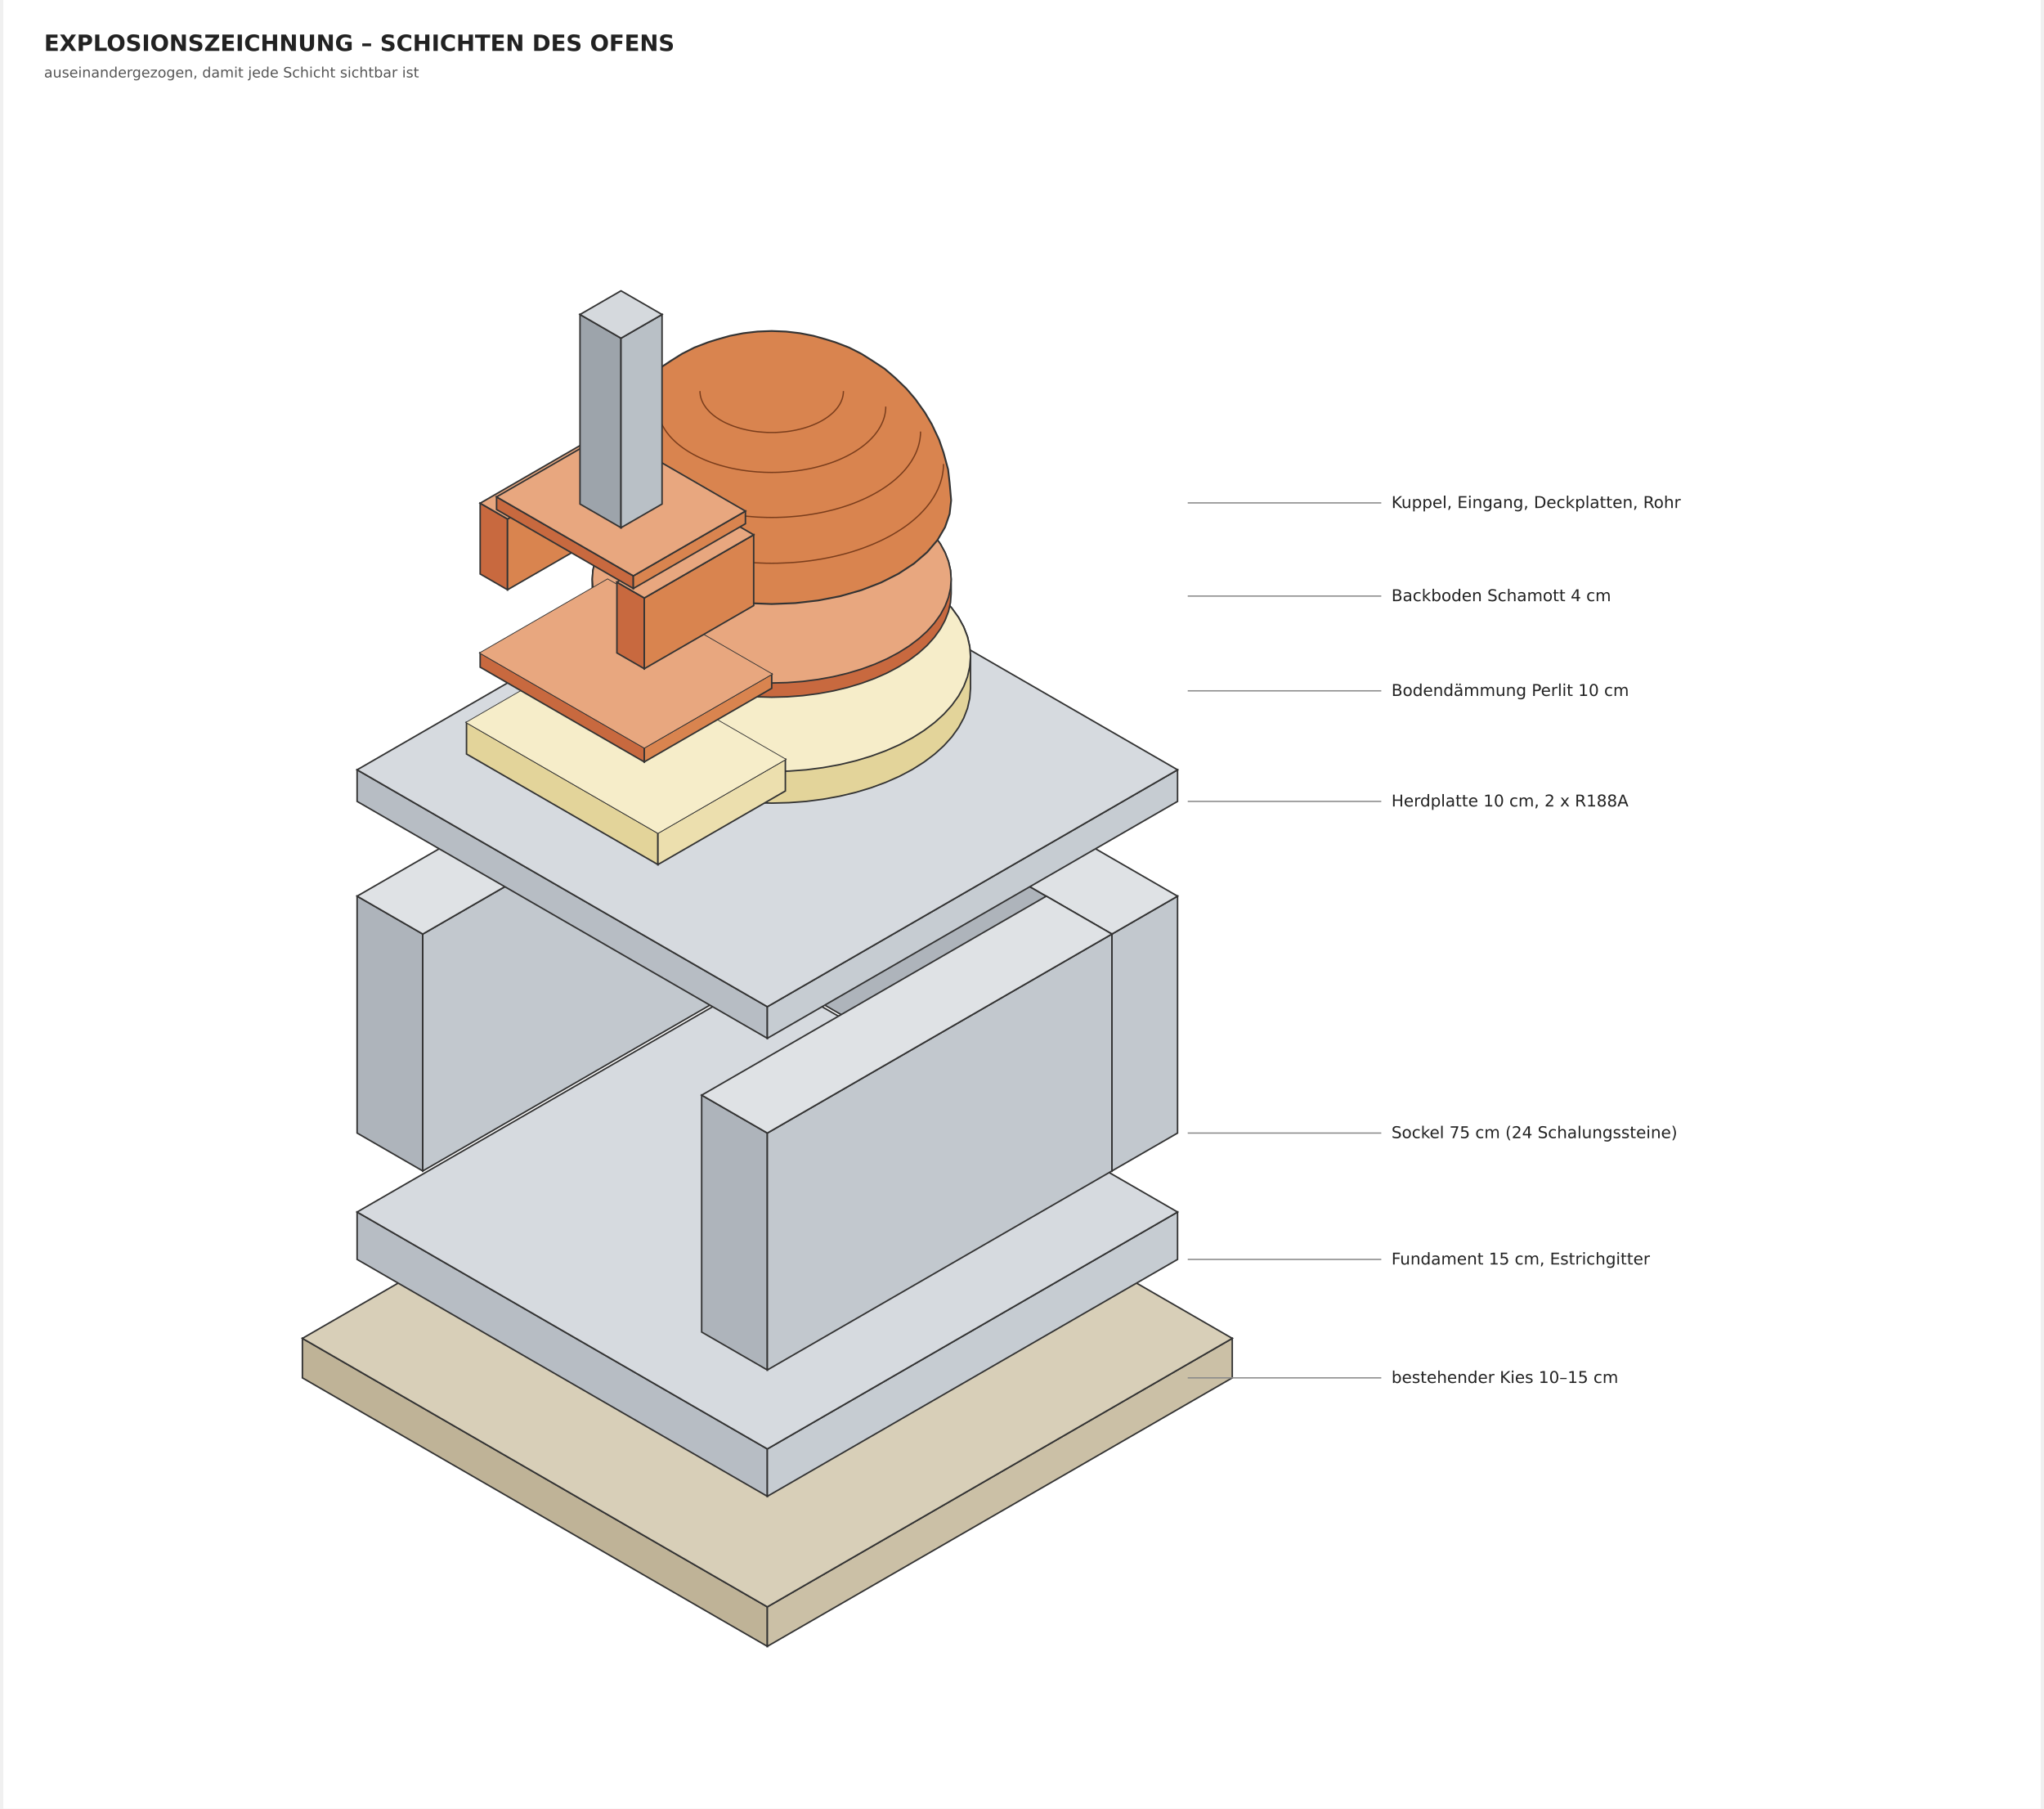
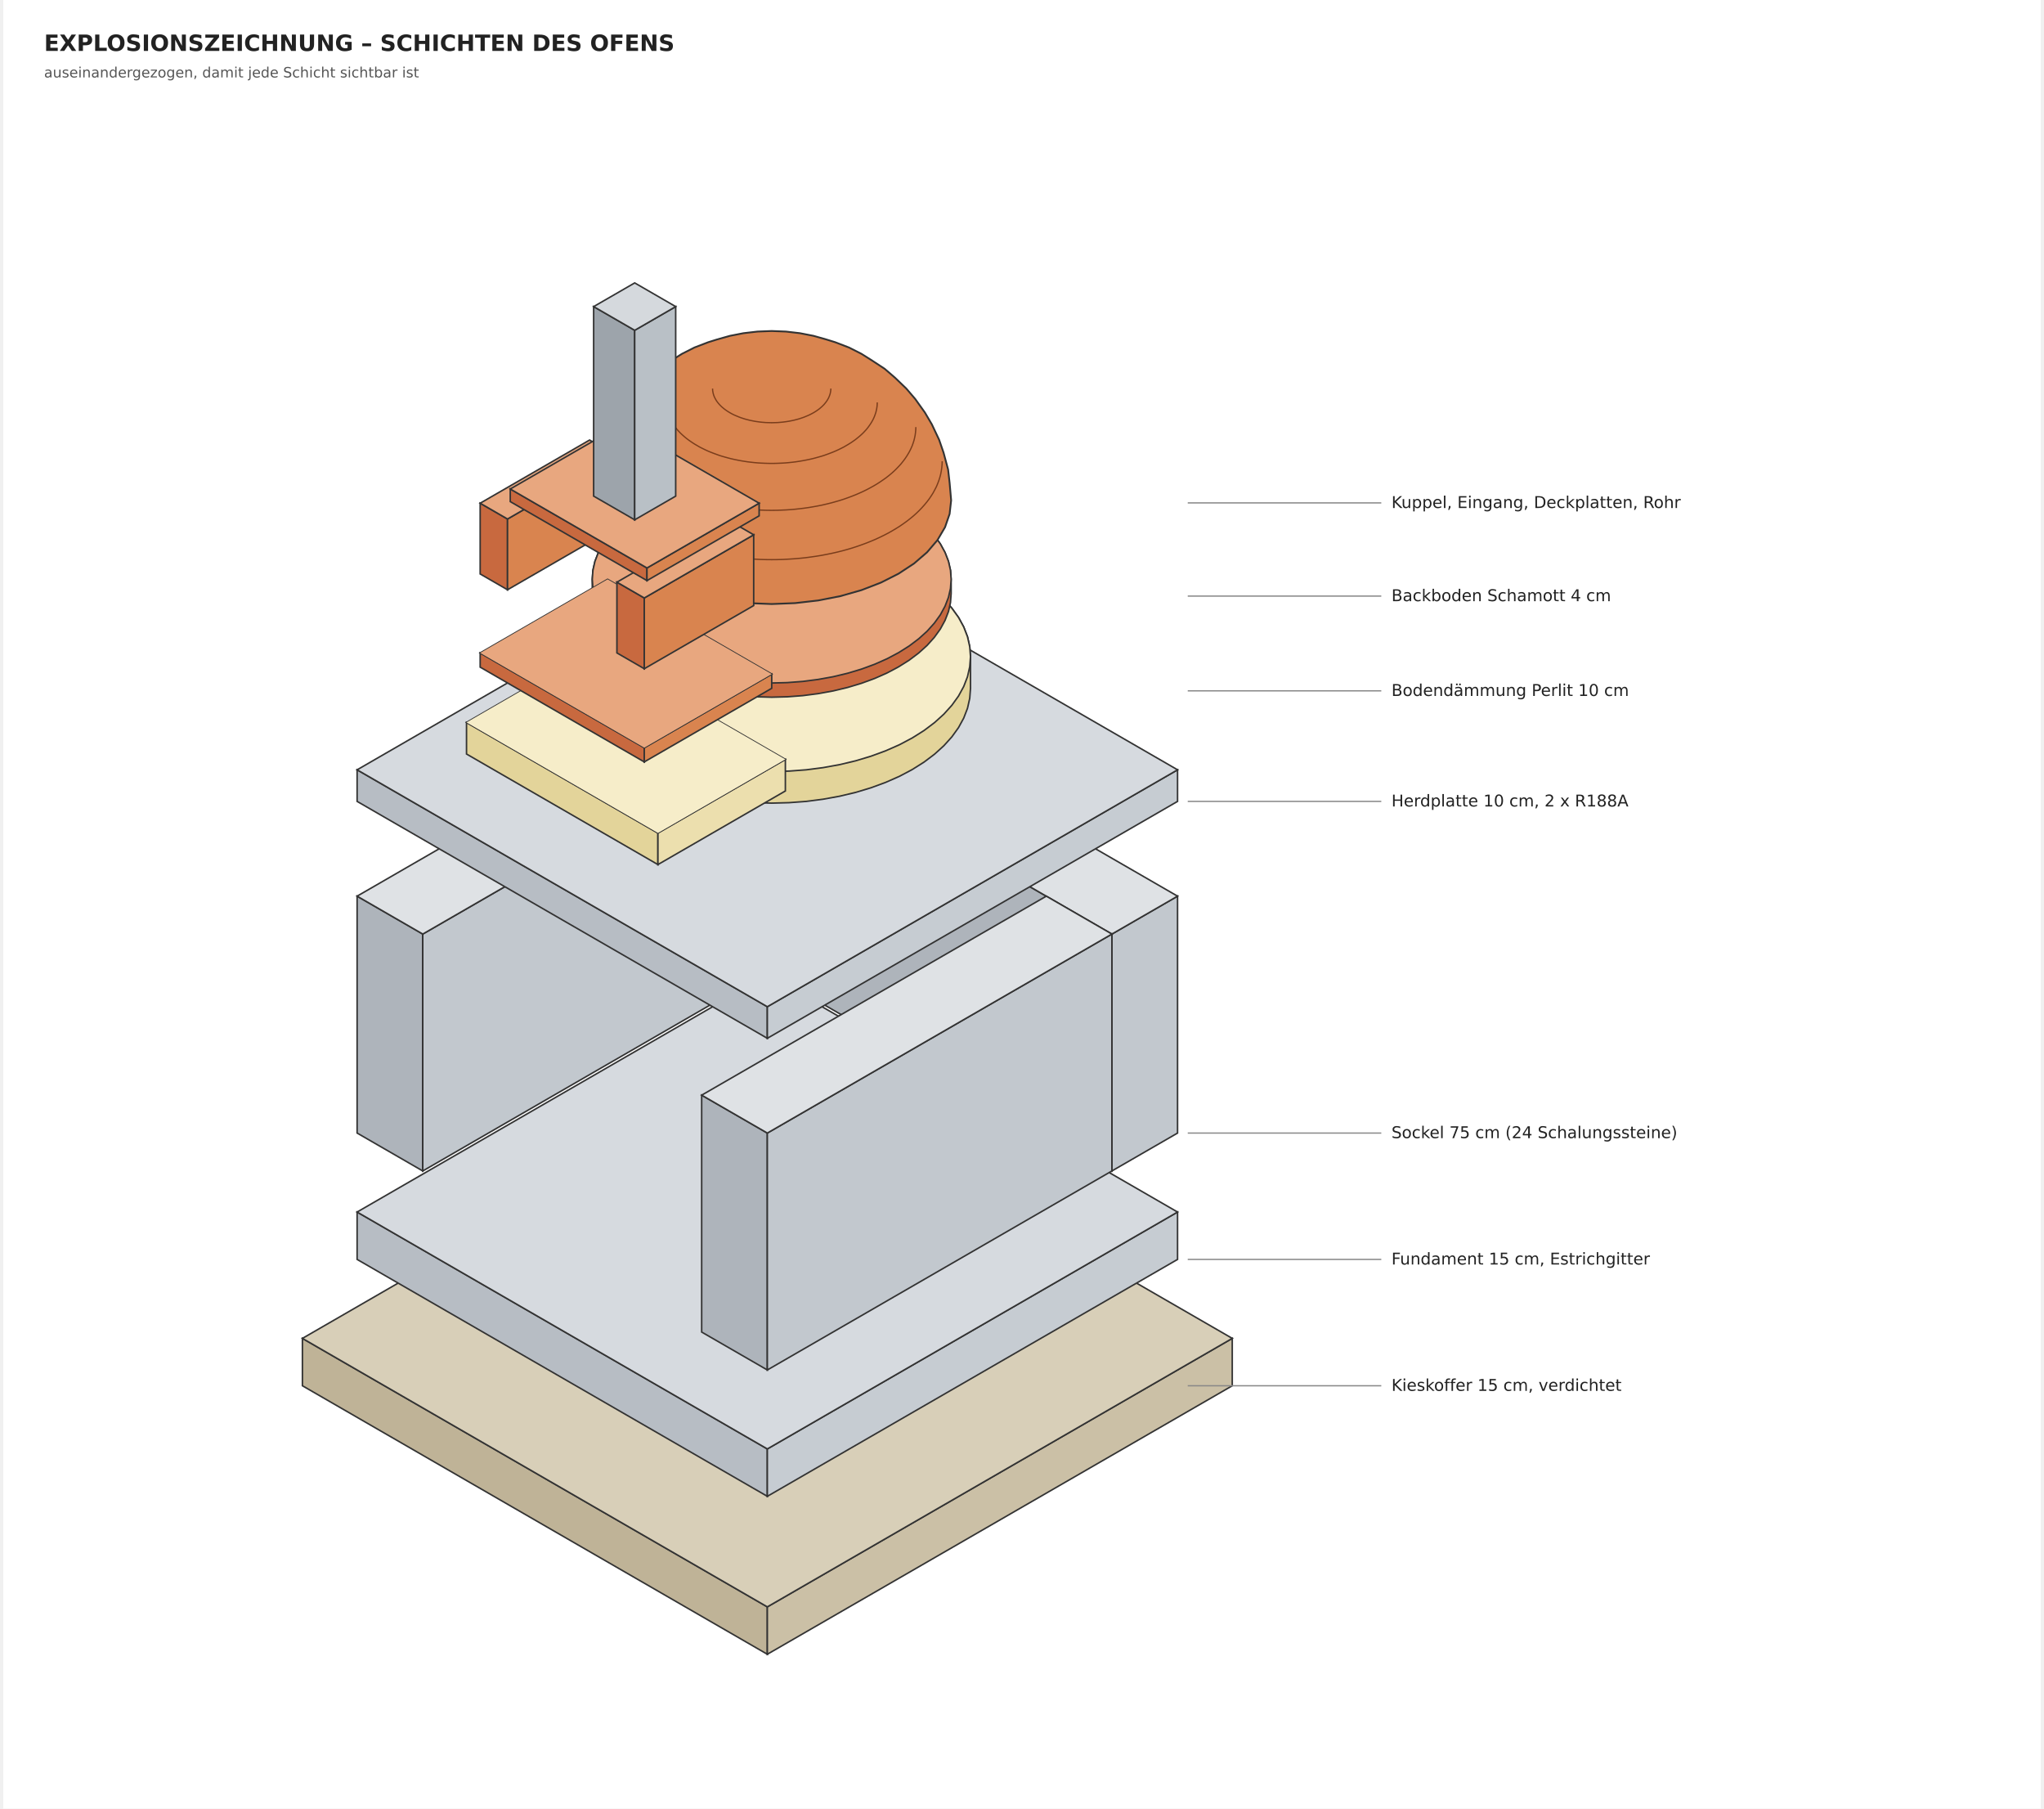
<svg xmlns="http://www.w3.org/2000/svg" width="1300" height="1150" viewBox="0 0 400 355" font-family="DejaVu Sans, Arial, sans-serif">
  <defs>
    <pattern id="pKies" width="4" height="4" patternUnits="userSpaceOnUse">
      <rect width="4" height="4" fill="#d8cfb8" />
      <circle cx="1" cy="1" r="0.55" fill="#8f8060" />
      <circle cx="3" cy="2.8" r="0.7" fill="#a8977a" />
    </pattern>
    <pattern id="pBeton" width="6" height="6" patternUnits="userSpaceOnUse">
      <rect width="6" height="6" fill="#c9cdd2" />
      <circle cx="1.5" cy="2" r="0.35" fill="#7d838b" />
      <circle cx="4.3" cy="4.5" r="0.5" fill="#8c929a" />
      <path d="M3.5 1 l0.7 0.6 l-0.9 0.2z" fill="#7d838b" />
    </pattern>
    <pattern id="pSchal" width="5" height="5" patternUnits="userSpaceOnUse" patternTransform="rotate(45)">
      <rect width="5" height="5" fill="#b9bfc6" />
      <line x1="0" y1="0" x2="0" y2="5" stroke="#6d747c" stroke-width="0.5" />
    </pattern>
    <pattern id="pPerlit" width="4" height="4" patternUnits="userSpaceOnUse">
      <rect width="4" height="4" fill="#f3e7b3" />
      <circle cx="2" cy="2" r="0.45" fill="#fffaf0" stroke="#c8b46a" stroke-width="0.15" />
    </pattern>
    <pattern id="pIso" width="4" height="4" patternUnits="userSpaceOnUse">
      <rect width="4" height="4" fill="#f6edc9" />
      <circle cx="1" cy="3" r="0.4" fill="#fffaf0" stroke="#c8b46a" stroke-width="0.12" />
      <circle cx="3" cy="1" r="0.4" fill="#fffaf0" stroke="#c8b46a" stroke-width="0.12" />
    </pattern>
    <pattern id="pErde" width="6" height="6" patternUnits="userSpaceOnUse">
      <rect width="6" height="6" fill="#cdb48f" />
      <path d="M0 6 L6 0" stroke="#a0855f" stroke-width="0.4" />
    </pattern>
    <marker id="arr" viewBox="0 0 10 10" refX="10" refY="5" markerWidth="5" markerHeight="5" orient="auto-start-reverse">
      <path d="M0 0 L10 5 L0 10 z" fill="#1c4f8a" />
    </marker>
  </defs>
  <rect x="0" y="0" width="400" height="355" fill="#ffffff" />
-   <polygon points="58.72,270.45 150.00,323.15 150.00,315.40 58.72,262.70" fill="#bfb397" stroke="#333" stroke-width="0.3" />
-   <polygon points="241.28,270.45 150.00,323.15 150.00,315.40 241.28,262.70" fill="#cbc0a6" stroke="#333" stroke-width="0.3" />
+   <polygon points="58.72,272.00 150.00,324.70 150.00,315.40 58.72,262.70" fill="#bfb397" stroke="#333" stroke-width="0.3" />
+   <polygon points="241.28,272.00 150.00,324.70 150.00,315.40 241.28,262.70" fill="#cbc0a6" stroke="#333" stroke-width="0.3" />
  <polygon points="150.00,210.00 241.28,262.70 150.00,315.40 58.72,262.70" fill="#d8cfb8" stroke="#333" stroke-width="0.3" />
-   <line x1="232.54" y1="270.45" x2="270.54" y2="270.45" stroke="#888" stroke-width="0.25" />
-   <text x="272.54" y="271.45" font-size="3.2" text-anchor="start" fill="#222" font-weight="normal">bestehender Kies 10–15 cm</text>
+   <line x1="232.54" y1="272.00" x2="270.54" y2="272.00" stroke="#888" stroke-width="0.25" />
+   <text x="272.54" y="273.00" font-size="3.2" text-anchor="start" fill="#222" font-weight="normal">Kieskoffer 15 cm, verdichtet</text>
  <polygon points="69.46,247.20 150.00,293.70 150.00,284.40 69.46,237.90" fill="#b7bdc4" stroke="#333" stroke-width="0.3" />
  <polygon points="230.54,247.20 150.00,293.70 150.00,284.40 230.54,237.90" fill="#c6ccd2" stroke="#333" stroke-width="0.3" />
  <polygon points="150.00,191.40 230.54,237.90 150.00,284.40 69.46,237.90" fill="#d6dadf" stroke="#333" stroke-width="0.3" />
  <line x1="232.54" y1="247.20" x2="270.54" y2="247.20" stroke="#888" stroke-width="0.25" />
  <text x="272.54" y="248.20" font-size="3.2" text-anchor="start" fill="#222" font-weight="normal">Fundament 15 cm, Estrichgitter</text>
  <polygon points="137.11,183.34 217.65,229.84 217.65,183.34 137.11,136.84" fill="#aeb4bb" stroke="#333" stroke-width="0.3" />
  <polygon points="230.54,222.40 217.65,229.84 217.65,183.34 230.54,175.90" fill="#c2c8ce" stroke="#333" stroke-width="0.3" />
  <polygon points="150.00,129.40 230.54,175.90 217.65,183.34 137.11,136.84" fill="#dfe2e5" stroke="#333" stroke-width="0.3" />
  <polygon points="69.46,222.40 82.35,229.84 82.35,183.34 69.46,175.90" fill="#aeb4bb" stroke="#333" stroke-width="0.3" />
  <polygon points="150.00,190.78 82.35,229.84 82.35,183.34 150.00,144.28" fill="#c2c8ce" stroke="#333" stroke-width="0.3" />
  <polygon points="137.11,136.84 150.00,144.28 82.35,183.34 69.46,175.90" fill="#dfe2e5" stroke="#333" stroke-width="0.3" />
  <polygon points="137.11,261.46 150.00,268.90 150.00,222.40 137.11,214.96" fill="#aeb4bb" stroke="#333" stroke-width="0.3" />
  <polygon points="217.65,229.84 150.00,268.90 150.00,222.40 217.65,183.34" fill="#c2c8ce" stroke="#333" stroke-width="0.3" />
  <polygon points="204.77,175.90 217.65,183.34 150.00,222.40 137.11,214.96" fill="#dfe2e5" stroke="#333" stroke-width="0.3" />
  <line x1="232.54" y1="222.40" x2="270.54" y2="222.40" stroke="#888" stroke-width="0.25" />
  <text x="272.54" y="223.40" font-size="3.2" text-anchor="start" fill="#222" font-weight="normal">Sockel 75 cm (24 Schalungssteine)</text>
  <polygon points="69.46,157.30 150.00,203.80 150.00,197.60 69.46,151.10" fill="#b7bdc4" stroke="#333" stroke-width="0.3" />
  <polygon points="230.54,157.30 150.00,203.80 150.00,197.60 230.54,151.10" fill="#c6ccd2" stroke="#333" stroke-width="0.3" />
  <polygon points="150.00,104.60 230.54,151.10 150.00,197.60 69.46,151.10" fill="#d6dadf" stroke="#333" stroke-width="0.3" />
  <line x1="232.54" y1="157.30" x2="270.54" y2="157.30" stroke="#888" stroke-width="0.25" />
  <text x="272.54" y="158.30" font-size="3.2" text-anchor="start" fill="#222" font-weight="normal">Herdplatte 10 cm, 2 x R188A</text>
  <polygon points="111.83,128.90 111.98,126.94 112.42,124.99 113.16,123.07 114.18,121.20 115.49,119.38 117.06,117.64 118.89,115.98 120.96,114.42 123.26,112.97 125.77,111.64 128.47,110.45 131.34,109.39 134.36,108.48 137.51,107.73 140.76,107.14 144.08,106.71 147.46,106.46 150.86,106.37 154.26,106.46 157.64,106.71 160.96,107.14 164.21,107.73 167.35,108.48 170.37,109.39 173.25,110.45 175.95,111.64 178.46,112.97 180.76,114.42 182.83,115.98 184.66,117.64 186.23,119.38 187.54,121.20 188.56,123.07 189.30,124.99 189.74,126.94 189.89,128.90 189.89,135.10 189.74,137.07 189.30,139.02 188.56,140.94 187.54,142.81 186.23,144.63 184.66,146.37 182.83,148.03 180.76,149.59 178.46,151.04 175.95,152.37 173.25,153.56 170.37,154.62 167.35,155.53 164.21,156.28 160.96,156.87 157.64,157.30 154.26,157.55 150.86,157.64 147.46,157.55 144.08,157.30 140.76,156.87 137.51,156.28 134.36,155.53 131.34,154.62 128.47,153.56 125.77,152.37 123.26,151.04 120.96,149.59 118.89,148.03 117.06,146.37 115.49,144.63 114.18,142.81 113.16,140.94 112.42,139.02 111.98,137.07 111.83,135.10" fill="#e3d49a" stroke="#333" stroke-width="0.3" />
  <polygon points="178.46,144.84 175.95,146.17 173.25,147.36 170.37,148.42 167.35,149.33 164.21,150.08 160.96,150.67 157.64,151.10 154.26,151.35 150.86,151.44 147.46,151.35 144.08,151.10 140.76,150.67 137.51,150.08 134.36,149.33 131.34,148.42 128.47,147.36 125.77,146.17 123.26,144.84 120.96,143.39 118.89,141.83 117.06,140.17 115.49,138.43 114.18,136.61 113.16,134.74 112.42,132.82 111.98,130.87 111.83,128.90 111.98,126.94 112.42,124.99 113.16,123.07 114.18,121.20 115.49,119.38 117.06,117.64 118.89,115.98 120.96,114.42 123.26,112.97 125.77,111.64 128.47,110.45 131.34,109.39 134.36,108.48 137.51,107.73 140.76,107.14 144.08,106.71 147.46,106.46 150.86,106.37 154.26,106.46 157.64,106.71 160.96,107.14 164.21,107.73 167.35,108.48 170.37,109.39 173.25,110.45 175.95,111.64 178.46,112.97 180.76,114.42 182.83,115.98 184.66,117.64 186.23,119.38 187.54,121.20 188.56,123.07 189.30,124.99 189.74,126.94 189.89,128.90 189.74,130.87 189.30,132.82 188.56,134.74 187.54,136.61 186.23,138.43 184.66,140.17 182.83,141.83 180.76,143.39" fill="#f6edc9" stroke="#333" stroke-width="0.3" />
  <polygon points="90.94,148.00 128.52,169.70 128.52,163.50 90.94,141.80" fill="#e3d49a" stroke="#333" stroke-width="0.3" />
  <polygon points="153.54,155.25 128.52,169.70 128.52,163.50 153.54,149.05" fill="#ecdfae" stroke="#333" stroke-width="0.3" />
  <polygon points="115.96,127.35 153.54,149.05 128.52,163.50 90.94,141.80" fill="#f6edc9" stroke="#333" stroke-width="0.3" />
  <polygon points="115.96,127.35 153.54,149.05 128.53,163.50 90.94,141.80" fill="#f6edc9" stroke="none" stroke-width="0" />
  <line x1="232.54" y1="135.60" x2="270.54" y2="135.60" stroke="#888" stroke-width="0.25" />
  <text x="272.54" y="136.60" font-size="3.2" text-anchor="start" fill="#222" font-weight="normal">Bodendämmung Perlit 10 cm</text>
  <polygon points="115.63,113.71 115.76,111.94 116.16,110.18 116.83,108.45 117.75,106.76 118.93,105.12 120.35,103.54 122.00,102.05 123.87,100.64 125.95,99.33 128.21,98.13 130.65,97.05 133.24,96.10 135.97,95.28 138.81,94.60 141.74,94.07 144.74,93.68 147.79,93.45 150.86,93.37 153.93,93.45 156.98,93.68 159.98,94.07 162.91,94.60 165.75,95.28 168.48,96.10 171.07,97.05 173.51,98.13 175.77,99.33 177.85,100.64 179.72,102.05 181.37,103.54 182.79,105.12 183.97,106.76 184.89,108.45 185.56,110.18 185.96,111.94 186.09,113.71 186.09,116.50 185.96,118.28 185.56,120.04 184.89,121.77 183.97,123.46 182.79,125.10 181.37,126.68 179.72,128.17 177.85,129.58 175.77,130.89 173.51,132.09 171.07,133.17 168.48,134.12 165.75,134.94 162.91,135.62 159.98,136.15 156.98,136.54 153.93,136.77 150.86,136.85 147.79,136.77 144.74,136.54 141.74,136.15 138.81,135.62 135.97,134.94 133.24,134.12 130.65,133.17 128.21,132.09 125.95,130.89 123.87,129.58 122.00,128.17 120.35,126.68 118.93,125.10 117.75,123.46 116.83,121.77 116.16,120.04 115.76,118.28 115.63,116.50" fill="#c8693f" stroke="#333" stroke-width="0.3" />
  <polygon points="175.77,128.10 173.51,129.30 171.07,130.38 168.48,131.33 165.75,132.15 162.91,132.83 159.98,133.36 156.98,133.75 153.93,133.98 150.86,134.06 147.79,133.98 144.74,133.75 141.74,133.36 138.81,132.83 135.97,132.15 133.24,131.33 130.65,130.38 128.21,129.30 125.95,128.10 123.87,126.79 122.00,125.38 120.35,123.89 118.93,122.31 117.75,120.67 116.83,118.98 116.16,117.25 115.76,115.49 115.63,113.71 115.76,111.94 116.16,110.18 116.83,108.45 117.75,106.76 118.93,105.12 120.35,103.54 122.00,102.05 123.87,100.64 125.95,99.33 128.21,98.13 130.65,97.05 133.24,96.10 135.97,95.28 138.81,94.60 141.74,94.07 144.74,93.68 147.79,93.45 150.86,93.37 153.93,93.45 156.98,93.68 159.98,94.07 162.91,94.60 165.75,95.28 168.48,96.10 171.07,97.05 173.51,98.13 175.77,99.33 177.85,100.64 179.72,102.05 181.37,103.54 182.79,105.12 183.97,106.76 184.89,108.45 185.56,110.18 185.96,111.94 186.09,113.71 185.96,115.49 185.56,117.25 184.89,118.98 183.97,120.67 182.79,122.31 181.37,123.89 179.72,125.38 177.85,126.79" fill="#e8a77f" stroke="#333" stroke-width="0.3" />
  <polygon points="93.62,130.95 125.84,149.55 125.84,146.76 93.62,128.16" fill="#c8693f" stroke="#333" stroke-width="0.3" />
  <polygon points="150.86,135.10 125.84,149.55 125.84,146.76 150.86,132.31" fill="#d9844f" stroke="#333" stroke-width="0.3" />
  <polygon points="118.64,113.71 150.86,132.31 125.84,146.76 93.62,128.16" fill="#e8a77f" stroke="#333" stroke-width="0.3" />
  <polygon points="118.64,113.71 150.86,132.31 125.84,146.76 93.63,128.16" fill="#e8a77f" stroke="none" stroke-width="0" />
  <line x1="232.54" y1="117.00" x2="270.54" y2="117.00" stroke="#888" stroke-width="0.25" />
  <text x="272.54" y="118.00" font-size="3.2" text-anchor="start" fill="#222" font-weight="normal">Backboden Schamott 4 cm</text>
  <polygon points="93.62,112.66 98.99,115.76 98.99,101.87 93.62,98.77" fill="#c8693f" stroke="#333" stroke-width="0.3" />
  <polygon points="120.47,103.36 98.99,115.76 98.99,101.87 120.47,89.47" fill="#d9844f" stroke="#333" stroke-width="0.3" />
  <polygon points="115.10,86.37 120.47,89.47 98.99,101.87 93.62,98.77" fill="#e8a77f" stroke="#333" stroke-width="0.3" />
  <polygon points="115.63,98.21 115.93,94.78 116.23,92.15 117.12,88.85 117.99,86.32 119.42,83.29 120.79,80.96 122.67,78.33 124.43,76.26 126.65,74.14 128.68,72.39 131.09,70.80 133.24,69.45 135.69,68.21 138.40,67.17 140.13,66.63 142.65,65.92 145.31,65.40 148.06,65.08 150.86,64.97 153.66,65.08 156.41,65.40 159.07,65.92 161.58,66.63 163.32,67.17 166.03,68.21 168.48,69.45 170.62,70.80 173.04,72.39 175.07,74.14 177.28,76.26 179.05,78.33 180.93,80.96 182.30,83.29 183.73,86.32 184.60,88.85 185.49,92.15 185.79,94.78 186.09,98.21 185.79,100.87 184.89,103.48 183.41,106.00 181.37,108.39 178.81,110.60 175.77,112.60 172.31,114.35 168.48,115.83 164.34,117.01 159.98,117.86 155.46,118.38 150.86,118.56 146.26,118.38 141.74,117.86 137.38,117.01 133.24,115.83 129.41,114.35 125.95,112.60 122.91,110.60 120.35,108.39 118.31,106.00 116.83,103.48 115.93,100.87" fill="#d9844f" stroke="#333" stroke-width="0.35" />
-   <polyline points="184.59,91.08 184.57,91.72 184.51,92.36 184.42,92.99 184.30,93.63 184.13,94.26 183.94,94.88 183.70,95.51 183.44,96.12 183.13,96.74 182.80,97.34 182.42,97.94 182.02,98.54 181.58,99.12 181.11,99.70 180.60,100.26 180.07,100.82 179.50,101.37 178.90,101.90 178.27,102.43 177.62,102.94 176.93,103.44 176.22,103.92 175.47,104.39 174.71,104.85 173.91,105.30 173.10,105.72 172.25,106.14 171.39,106.53 170.50,106.91 169.60,107.27 168.67,107.62 167.72,107.95 166.76,108.26 165.78,108.55 164.78,108.82 163.77,109.07 162.74,109.31 161.70,109.52 160.65,109.72 159.59,109.89 158.52,110.05 157.44,110.18 156.35,110.30 155.26,110.39 154.16,110.46 153.06,110.51 151.96,110.55 150.86,110.56 149.76,110.55 148.65,110.51 147.55,110.46 146.46,110.39 145.37,110.30 144.28,110.18 143.20,110.05 142.13,109.89 141.07,109.72 140.02,109.52 138.98,109.31 137.95,109.07 136.94,108.82 135.94,108.55 134.96,108.26 134.00,107.95 133.05,107.62 132.12,107.27 131.21,106.91 130.33,106.53 129.46,106.14 128.62,105.72 127.80,105.30 127.01,104.85 126.24,104.39 125.50,103.92 124.79,103.44 124.10,102.94 123.44,102.43 122.82,101.90 122.22,101.37 121.65,100.82 121.12,100.26 120.61,99.70 120.14,99.12 119.70,98.54 119.29,97.94 118.92,97.34 118.59,96.74 118.28,96.12 118.01,95.51 117.78,94.88 117.58,94.26 117.42,93.63 117.30,92.99 117.21,92.36 117.15,91.72 117.13,91.08" fill="none" stroke="#7a3d1c" stroke-width="0.25" />
-   <polyline points="180.08,84.70 180.07,85.25 180.02,85.80 179.94,86.35 179.83,86.90 179.69,87.45 179.52,87.99 179.32,88.53 179.09,89.06 178.82,89.60 178.53,90.12 178.21,90.64 177.86,91.15 177.48,91.66 177.07,92.16 176.63,92.65 176.17,93.13 175.67,93.61 175.16,94.07 174.61,94.53 174.04,94.97 173.45,95.40 172.83,95.82 172.19,96.23 171.52,96.63 170.83,97.01 170.13,97.38 169.40,97.74 168.65,98.08 167.88,98.41 167.09,98.73 166.29,99.03 165.47,99.31 164.63,99.58 163.78,99.83 162.92,100.07 162.04,100.28 161.15,100.49 160.25,100.67 159.34,100.84 158.42,100.99 157.49,101.13 156.56,101.25 155.62,101.34 154.67,101.42 153.72,101.49 152.77,101.53 151.82,101.56 150.86,101.57 149.90,101.56 148.95,101.53 147.99,101.49 147.04,101.42 146.10,101.34 145.16,101.25 144.22,101.13 143.30,100.99 142.38,100.84 141.47,100.67 140.57,100.49 139.68,100.28 138.80,100.07 137.93,99.83 137.08,99.58 136.25,99.31 135.43,99.03 134.62,98.73 133.84,98.41 133.07,98.08 132.32,97.74 131.59,97.38 130.88,97.01 130.20,96.63 129.53,96.23 128.89,95.82 128.27,95.40 127.68,94.97 127.11,94.53 126.56,94.07 126.04,93.61 125.55,93.13 125.09,92.65 124.65,92.16 124.24,91.66 123.86,91.15 123.51,90.64 123.19,90.12 122.90,89.60 122.63,89.06 122.40,88.53 122.20,87.99 122.03,87.45 121.89,86.90 121.78,86.35 121.70,85.80 121.65,85.25 121.64,84.70" fill="none" stroke="#7a3d1c" stroke-width="0.25" />
-   <polyline points="173.25,79.80 173.24,80.22 173.20,80.65 173.14,81.07 173.06,81.49 172.95,81.91 172.82,82.32 172.66,82.74 172.48,83.15 172.28,83.55 172.06,83.95 171.81,84.35 171.54,84.75 171.25,85.13 170.94,85.52 170.60,85.89 170.25,86.26 169.87,86.63 169.47,86.98 169.06,87.33 168.62,87.67 168.17,88.00 167.69,88.32 167.20,88.64 166.69,88.94 166.16,89.23 165.62,89.52 165.06,89.79 164.49,90.05 163.90,90.31 163.30,90.55 162.68,90.78 162.05,90.99 161.41,91.20 160.76,91.39 160.10,91.57 159.43,91.74 158.75,91.90 158.06,92.04 157.36,92.17 156.65,92.29 155.94,92.39 155.23,92.48 154.51,92.55 153.78,92.62 153.05,92.66 152.32,92.70 151.59,92.72 150.86,92.73 150.13,92.72 149.39,92.70 148.66,92.66 147.94,92.62 147.21,92.55 146.49,92.48 145.78,92.39 145.06,92.29 144.36,92.17 143.66,92.04 142.97,91.90 142.29,91.74 141.62,91.57 140.96,91.39 140.31,91.20 139.66,90.99 139.04,90.78 138.42,90.55 137.82,90.31 137.23,90.05 136.66,89.79 136.10,89.52 135.55,89.23 135.03,88.94 134.52,88.64 134.03,88.32 133.55,88.00 133.10,87.67 132.66,87.33 132.24,86.98 131.85,86.63 131.47,86.26 131.11,85.89 130.78,85.52 130.47,85.13 130.17,84.75 129.91,84.35 129.66,83.95 129.43,83.55 129.23,83.15 129.06,82.74 128.90,82.32 128.77,81.91 128.66,81.49 128.58,81.07 128.52,80.65 128.48,80.22 128.47,79.80" fill="none" stroke="#7a3d1c" stroke-width="0.25" />
-   <polyline points="164.94,76.76 164.93,77.03 164.91,77.29 164.87,77.56 164.82,77.82 164.75,78.09 164.67,78.35 164.57,78.61 164.46,78.87 164.34,79.12 164.20,79.38 164.04,79.63 163.87,79.87 163.69,80.12 163.49,80.36 163.28,80.59 163.06,80.83 162.82,81.06 162.57,81.28 162.31,81.50 162.03,81.71 161.75,81.92 161.45,82.12 161.14,82.32 160.82,82.51 160.49,82.70 160.14,82.88 159.79,83.05 159.43,83.21 159.06,83.37 158.68,83.52 158.30,83.67 157.90,83.80 157.50,83.93 157.09,84.05 156.67,84.17 156.25,84.27 155.82,84.37 155.39,84.46 154.95,84.54 154.50,84.62 154.06,84.68 153.61,84.74 153.15,84.78 152.70,84.82 152.24,84.85 151.78,84.88 151.32,84.89 150.86,84.89 150.40,84.89 149.94,84.88 149.48,84.85 149.02,84.82 148.56,84.78 148.11,84.74 147.66,84.68 147.21,84.62 146.77,84.54 146.33,84.46 145.90,84.37 145.47,84.27 145.05,84.17 144.63,84.05 144.22,83.93 143.82,83.80 143.42,83.67 143.03,83.52 142.66,83.37 142.29,83.21 141.92,83.05 141.57,82.88 141.23,82.70 140.90,82.51 140.58,82.32 140.27,82.12 139.97,81.92 139.69,81.71 139.41,81.50 139.15,81.28 138.90,81.06 138.66,80.83 138.44,80.59 138.23,80.36 138.03,80.12 137.85,79.87 137.68,79.63 137.52,79.38 137.38,79.12 137.26,78.87 137.14,78.61 137.05,78.35 136.96,78.09 136.90,77.82 136.84,77.56 136.81,77.29 136.78,77.03 136.78,76.76" fill="none" stroke="#7a3d1c" stroke-width="0.25" />
+   <polyline points="184.33,90.53 184.31,91.16 184.25,91.79 184.16,92.42 184.04,93.05 183.88,93.67 183.68,94.30 183.45,94.91 183.19,95.53 182.88,96.13 182.55,96.74 182.18,97.33 181.78,97.92 181.34,98.50 180.87,99.07 180.37,99.63 179.84,100.19 179.28,100.73 178.69,101.26 178.06,101.78 177.41,102.29 176.73,102.78 176.02,103.27 175.29,103.73 174.52,104.19 173.74,104.63 172.93,105.05 172.09,105.46 171.23,105.86 170.35,106.23 169.45,106.59 168.53,106.93 167.59,107.26 166.64,107.57 165.66,107.86 164.67,108.13 163.67,108.38 162.65,108.61 161.62,108.82 160.57,109.02 159.52,109.19 158.46,109.34 157.39,109.48 156.31,109.59 155.23,109.68 154.14,109.75 153.05,109.81 151.95,109.84 150.86,109.85 149.76,109.84 148.67,109.81 147.58,109.75 146.49,109.68 145.41,109.59 144.33,109.48 143.26,109.34 142.20,109.19 141.14,109.02 140.10,108.82 139.07,108.61 138.05,108.38 137.05,108.13 136.06,107.86 135.08,107.57 134.13,107.26 133.19,106.93 132.27,106.59 131.37,106.23 130.49,105.86 129.63,105.46 128.79,105.05 127.98,104.63 127.19,104.19 126.43,103.73 125.70,103.27 124.99,102.78 124.31,102.29 123.66,101.78 123.03,101.26 122.44,100.73 121.88,100.19 121.34,99.63 120.84,99.07 120.38,98.50 119.94,97.92 119.54,97.33 119.17,96.74 118.83,96.13 118.53,95.53 118.27,94.91 118.04,94.30 117.84,93.67 117.68,93.05 117.55,92.42 117.46,91.79 117.41,91.16 117.39,90.53" fill="none" stroke="#7a3d1c" stroke-width="0.25" />
+   <polyline points="179.16,83.83 179.14,84.36 179.09,84.90 179.02,85.43 178.91,85.96 178.78,86.49 178.61,87.02 178.42,87.54 178.19,88.06 177.94,88.57 177.65,89.08 177.34,89.58 177.00,90.08 176.63,90.57 176.24,91.06 175.81,91.53 175.36,92.00 174.89,92.46 174.39,92.91 173.86,93.35 173.31,93.78 172.73,94.19 172.13,94.60 171.51,95.00 170.87,95.38 170.20,95.75 169.52,96.11 168.81,96.46 168.08,96.79 167.34,97.11 166.58,97.41 165.80,97.70 165.01,97.98 164.20,98.24 163.37,98.48 162.54,98.71 161.69,98.92 160.83,99.12 159.95,99.30 159.07,99.46 158.18,99.61 157.28,99.74 156.38,99.85 155.47,99.95 154.55,100.03 153.63,100.09 152.71,100.13 151.78,100.16 150.86,100.17 149.93,100.16 149.01,100.13 148.09,100.09 147.17,100.03 146.25,99.95 145.34,99.85 144.43,99.74 143.54,99.61 142.65,99.46 141.76,99.30 140.89,99.12 140.03,98.92 139.18,98.71 138.34,98.48 137.52,98.24 136.71,97.98 135.92,97.70 135.14,97.41 134.38,97.11 133.63,96.79 132.91,96.46 132.20,96.11 131.52,95.75 130.85,95.38 130.21,95.00 129.59,94.60 128.99,94.19 128.41,93.78 127.86,93.35 127.33,92.91 126.83,92.46 126.35,92.00 125.90,91.53 125.48,91.06 125.09,90.57 124.72,90.08 124.38,89.58 124.06,89.08 123.78,88.57 123.53,88.06 123.30,87.54 123.11,87.02 122.94,86.49 122.81,85.96 122.70,85.43 122.62,84.90 122.58,84.36 122.56,83.83" fill="none" stroke="#7a3d1c" stroke-width="0.25" />
+   <polyline points="171.58,78.99 171.57,79.39 171.54,79.78 171.48,80.17 171.40,80.56 171.31,80.94 171.18,81.33 171.04,81.71 170.88,82.09 170.69,82.47 170.48,82.84 170.25,83.21 170.00,83.57 169.74,83.93 169.45,84.29 169.14,84.63 168.81,84.98 168.46,85.31 168.09,85.64 167.70,85.96 167.30,86.28 166.88,86.58 166.44,86.88 165.98,87.17 165.51,87.45 165.03,87.73 164.52,87.99 164.01,88.24 163.47,88.49 162.93,88.72 162.37,88.94 161.80,89.15 161.22,89.36 160.63,89.55 160.02,89.72 159.41,89.89 158.79,90.05 158.16,90.19 157.52,90.32 156.87,90.44 156.22,90.55 155.56,90.65 154.90,90.73 154.23,90.80 153.56,90.86 152.89,90.90 152.21,90.93 151.54,90.95 150.86,90.96 150.18,90.95 149.50,90.93 148.83,90.90 148.15,90.86 147.48,90.80 146.82,90.73 146.15,90.65 145.50,90.55 144.84,90.44 144.20,90.32 143.56,90.19 142.93,90.05 142.31,89.89 141.69,89.72 141.09,89.55 140.50,89.36 139.92,89.15 139.35,88.94 138.79,88.72 138.24,88.49 137.71,88.24 137.20,87.99 136.69,87.73 136.21,87.45 135.73,87.17 135.28,86.88 134.84,86.58 134.42,86.28 134.01,85.96 133.63,85.64 133.26,85.31 132.91,84.98 132.58,84.63 132.27,84.29 131.98,83.93 131.71,83.57 131.46,83.21 131.24,82.84 131.03,82.47 130.84,82.09 130.68,81.71 130.53,81.33 130.41,80.94 130.31,80.56 130.24,80.17 130.18,79.78 130.15,79.39 130.14,78.99" fill="none" stroke="#7a3d1c" stroke-width="0.25" />
+   <polyline points="162.47,76.27 162.46,76.49 162.44,76.70 162.41,76.92 162.37,77.14 162.31,77.36 162.24,77.57 162.16,77.79 162.07,78.00 161.97,78.21 161.85,78.42 161.72,78.63 161.58,78.83 161.43,79.03 161.27,79.23 161.10,79.43 160.91,79.62 160.72,79.81 160.51,79.99 160.30,80.17 160.07,80.35 159.83,80.52 159.59,80.69 159.33,80.85 159.07,81.01 158.79,81.16 158.51,81.31 158.22,81.45 157.93,81.58 157.62,81.71 157.31,81.84 156.99,81.96 156.66,82.07 156.33,82.18 155.99,82.28 155.65,82.37 155.30,82.46 154.95,82.54 154.59,82.61 154.23,82.68 153.86,82.74 153.50,82.79 153.12,82.84 152.75,82.88 152.37,82.91 152.00,82.94 151.62,82.95 151.24,82.96 150.86,82.97 150.48,82.96 150.10,82.95 149.72,82.94 149.34,82.91 148.97,82.88 148.59,82.84 148.22,82.79 147.85,82.74 147.49,82.68 147.13,82.61 146.77,82.54 146.42,82.46 146.07,82.37 145.72,82.28 145.39,82.18 145.05,82.07 144.73,81.96 144.41,81.84 144.10,81.71 143.79,81.58 143.49,81.45 143.20,81.31 142.92,81.16 142.65,81.01 142.39,80.85 142.13,80.69 141.89,80.52 141.65,80.35 141.42,80.17 141.21,79.99 141.00,79.81 140.81,79.62 140.62,79.43 140.45,79.23 140.28,79.03 140.13,78.83 139.99,78.63 139.87,78.42 139.75,78.21 139.65,78.00 139.55,77.79 139.47,77.57 139.41,77.36 139.35,77.14 139.31,76.92 139.27,76.70 139.26,76.49 139.25,76.27" fill="none" stroke="#7a3d1c" stroke-width="0.25" />
  <polygon points="120.47,128.16 125.84,131.26 125.84,117.37 120.47,114.27" fill="#c8693f" stroke="#333" stroke-width="0.3" />
  <polygon points="147.32,118.86 125.84,131.26 125.84,117.37 147.32,104.97" fill="#d9844f" stroke="#333" stroke-width="0.3" />
  <polygon points="141.95,101.87 147.32,104.97 125.84,117.37 120.47,114.27" fill="#e8a77f" stroke="#333" stroke-width="0.3" />
-   <polygon points="96.84,100.01 123.69,115.51 123.69,113.03 96.84,97.53" fill="#c8693f" stroke="#333" stroke-width="0.3" />
-   <polygon points="145.70,102.80 123.69,115.51 123.69,113.03 145.70,100.32" fill="#d9844f" stroke="#333" stroke-width="0.3" />
-   <polygon points="118.86,84.82 145.70,100.32 123.69,113.03 96.84,97.53" fill="#e8a77f" stroke="#333" stroke-width="0.3" />
-   <polygon points="113.22,98.93 121.27,103.58 121.27,66.38 113.22,61.73" fill="#9da4ab" stroke="#333" stroke-width="0.3" />
-   <polygon points="129.33,98.93 121.27,103.58 121.27,66.38 129.33,61.73" fill="#b9c0c6" stroke="#333" stroke-width="0.3" />
-   <polygon points="121.27,57.08 129.33,61.73 121.27,66.38 113.22,61.73" fill="#d5d9dd" stroke="#333" stroke-width="0.3" />
+   <polygon points="99.53,98.46 126.37,113.96 126.37,111.48 99.53,95.98" fill="#c8693f" stroke="#333" stroke-width="0.3" />
+   <polygon points="148.39,101.25 126.37,113.96 126.37,111.48 148.39,98.77" fill="#d9844f" stroke="#333" stroke-width="0.3" />
+   <polygon points="121.54,83.27 148.39,98.77 126.37,111.48 99.53,95.98" fill="#e8a77f" stroke="#333" stroke-width="0.3" />
+   <polygon points="115.90,97.38 123.96,102.03 123.96,64.83 115.90,60.18" fill="#9da4ab" stroke="#333" stroke-width="0.3" />
+   <polygon points="132.01,97.38 123.96,102.03 123.96,64.83 132.01,60.18" fill="#b9c0c6" stroke="#333" stroke-width="0.3" />
+   <polygon points="123.96,55.53 132.01,60.18 123.96,64.83 115.90,60.18" fill="#d5d9dd" stroke="#333" stroke-width="0.3" />
  <line x1="232.54" y1="98.71" x2="270.54" y2="98.71" stroke="#888" stroke-width="0.25" />
  <text x="272.54" y="99.71" font-size="3.2" text-anchor="start" fill="#222" font-weight="normal">Kuppel, Eingang, Deckplatten, Rohr</text>
  <text x="8.00" y="10.00" font-size="4.4" text-anchor="start" fill="#222" font-weight="bold">EXPLOSIONSZEICHNUNG – SCHICHTEN DES OFENS</text>
  <text x="8.00" y="15.20" font-size="2.8" text-anchor="start" fill="#555" font-weight="normal">auseinandergezogen, damit jede Schicht sichtbar ist</text>
</svg>
